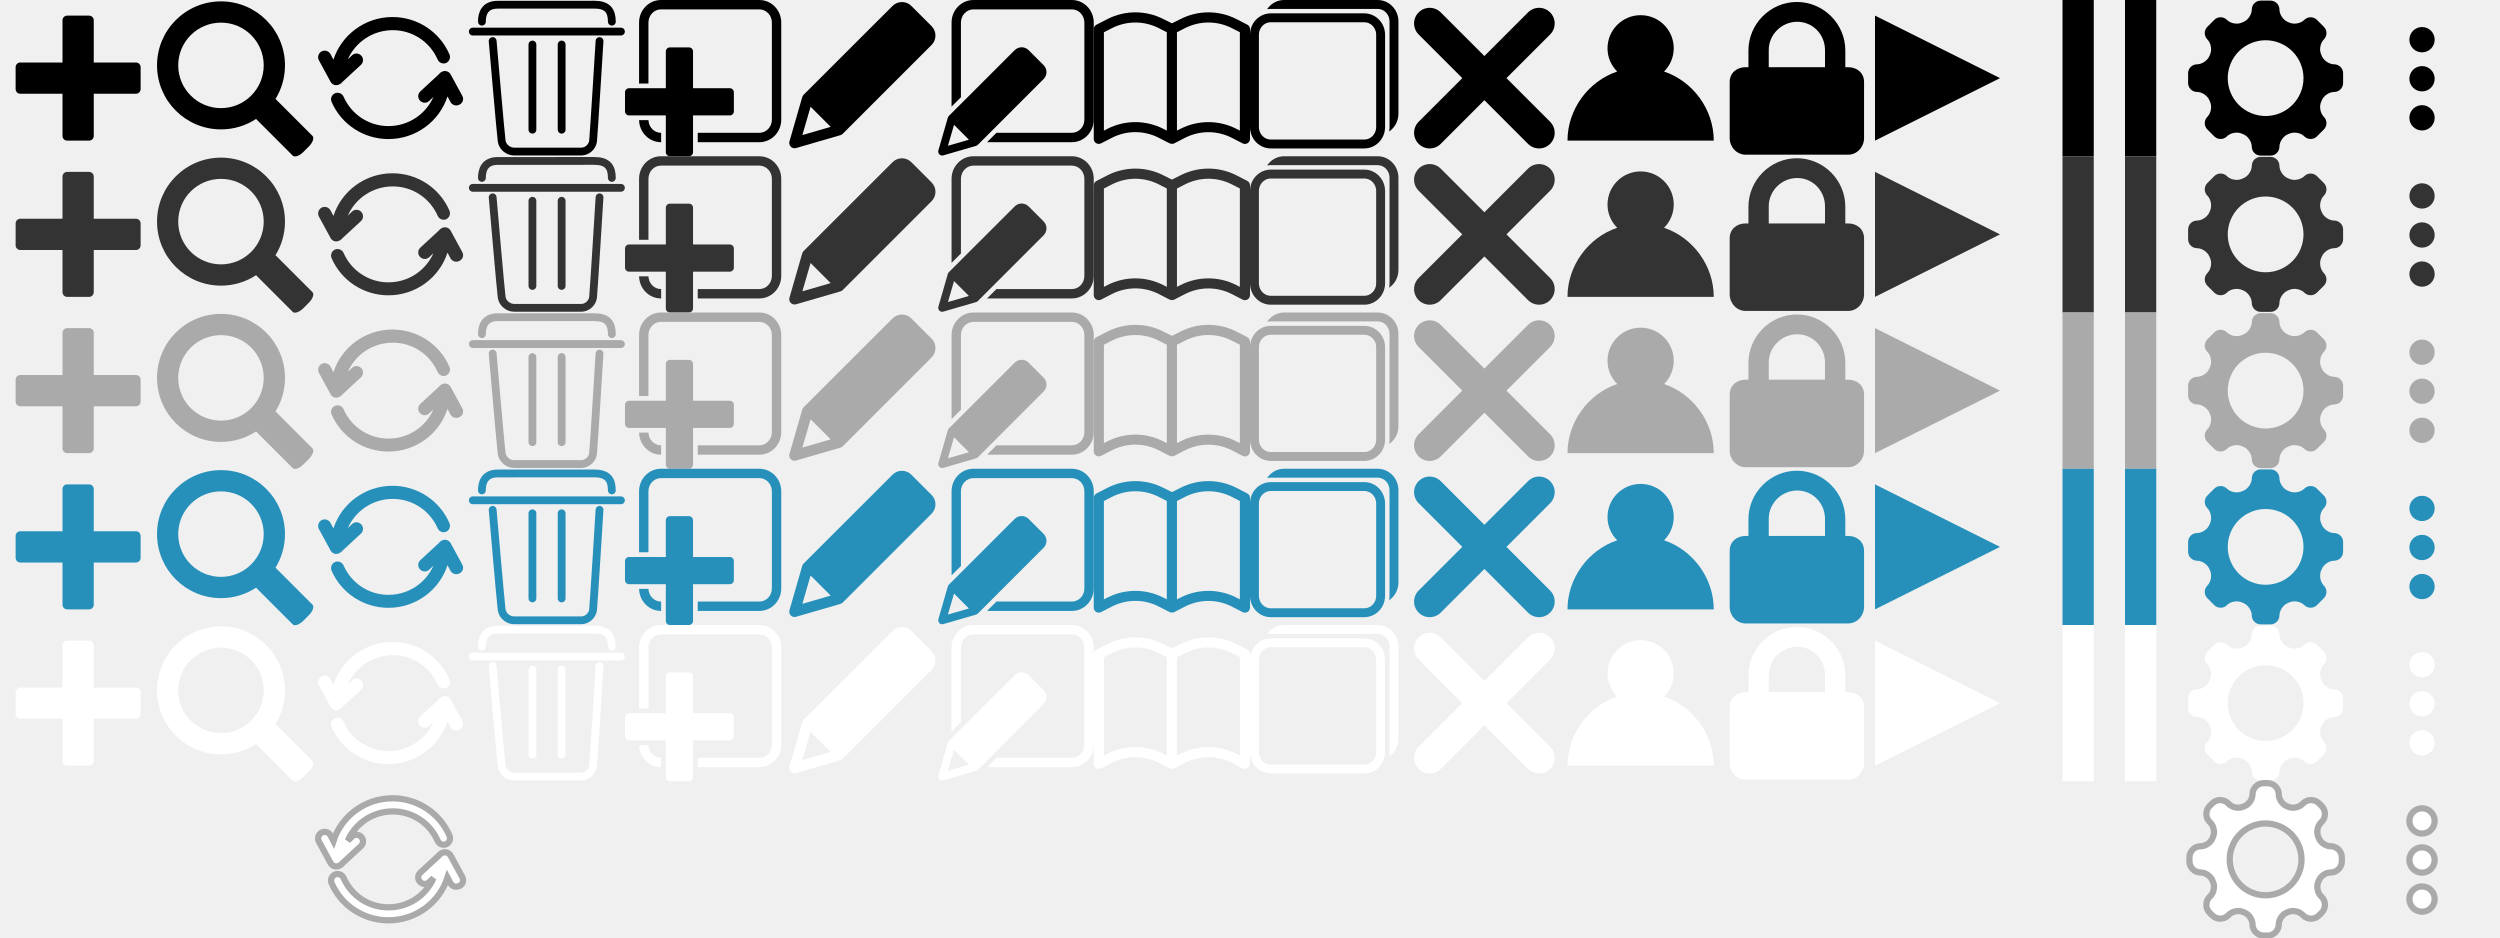
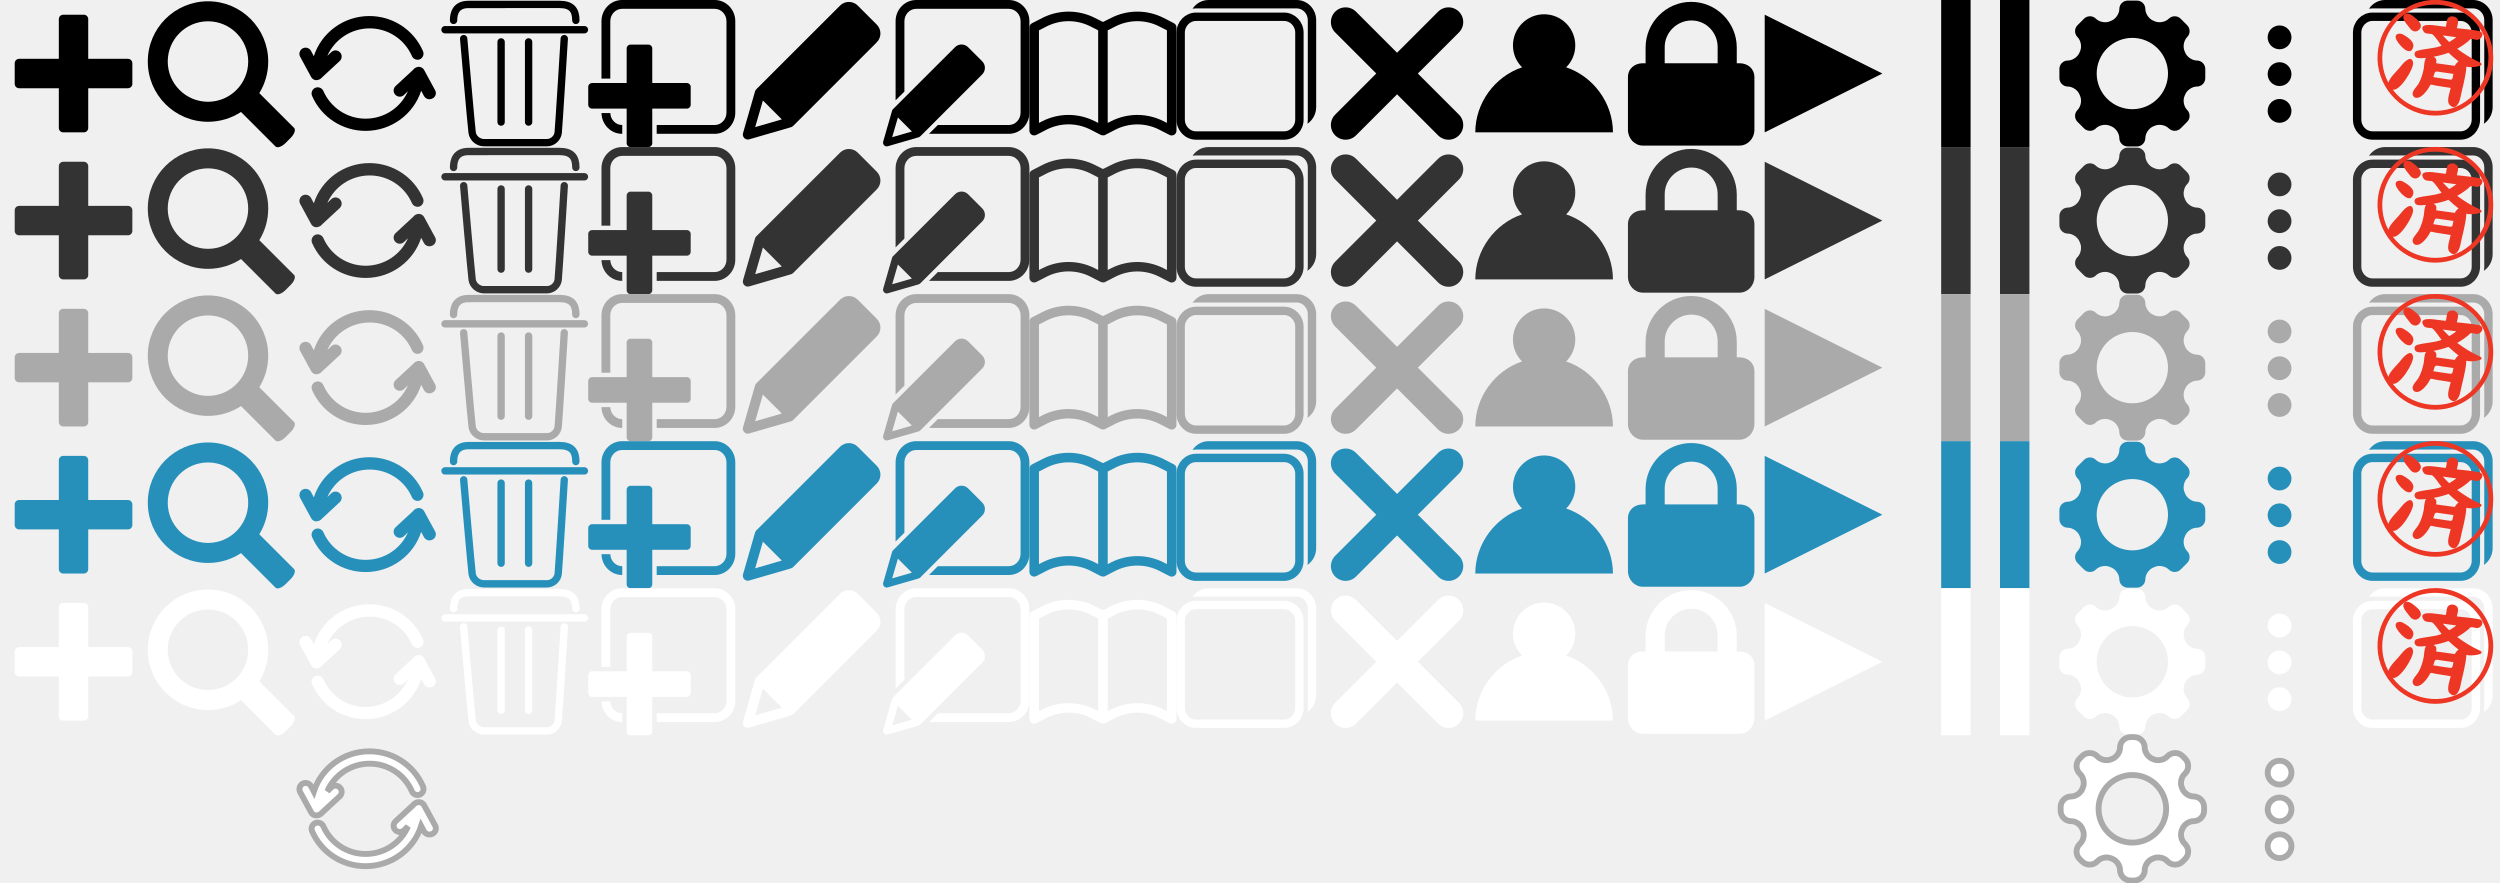
- <svg xmlns="http://www.w3.org/2000/svg" viewBox="0 0 1600 600" width="100%" height="100%">
+ <svg xmlns="http://www.w3.org/2000/svg" viewBox="0 0 1700 600" width="100%" height="100%">
  <g id="icons" fill="currentColor">
    <g>
      <rect x="40" y="10" width="20" height="80" rx="3" ry="3" />
      <rect x="10" y="40" width="80" height="20" rx="3" ry="3" />
    </g>
    <g transform="translate(100 -100)">
      <path d="M87.37,199.62l-23.49-23.49c-6.44,4.21-14.13,6.68-22.43,6.68         c-22.64,0-40.95-18.35-40.95-40.99c0-22.6,18.31-40.94,40.95-40.94         c22.6,0,40.94,18.35,40.94,40.94c0,7.9-2.22,15.27-6.07,21.5l23.66,23.65         c1.25,1.22,0.2,4.25-2.31,6.76l-3.52,3.53         C91.62,199.78,88.59,200.83,87.37,199.62L87.37,199.62z M68.78,141.82         c0-15.11-12.23-27.34-27.34-27.34c-15.11,0-27.38,12.23-27.38,27.34         s12.27,27.38,27.38,27.38C56.55,169.2,68.78,156.93,68.78,141.82z" />
    </g>
    <g transform="translate(200 0)">
      <path d="M87.6 34.7C81.3 20.2 67 10.9 51.2 10.9c-17.7 0-32.7 11.5-37.8 27.3l-1.9-3.6c-1.1-2-3.7-2.8-5.7-1.7S3 36.6 4.1 38.6l7.5 13.8c.6 1.1 1.7 1.9 3 2.1h.7c.8 0 1.6-.3 2.3-.7.6-.3 1.1-.8 1.5-1.3l11.9-11c1.7-1.6 1.8-4.2.2-5.9-1.6-1.7-4.2-1.8-5.9-.2L22.6 38c4.8-11 15.9-18.7 28.8-18.7 12.5 0 23.7 7.4 28.7 18.8.9 2.1 3.4 3.1 5.5 2.2 2-1 3-3.4 2-5.6zm8.3 26.7l-7.5-13.8c-.6-1.1-1.7-1.9-3-2.1-1-.2-2 .1-2.9.6-.6.3-1.2.8-1.6 1.4L69 58.5c-1.7 1.6-1.8 4.2-.2 5.9 1.6 1.7 4.2 1.8 5.9.2l2.7-2.6c-4.8 11-15.9 18.7-28.8 18.7-12.5 0-23.7-7.4-28.7-18.8-.9-2.1-3.4-3.1-5.5-2.2-2.1.9-3.1 3.4-2.2 5.5C18.5 79.7 32.8 89 48.6 89c17.7 0 32.7-11.5 37.8-27.3l1.9 3.6c.8 1.4 2.2 2.2 3.7 2.2.7 0 1.4-.2 2-.5 2.2-1 3-3.6 1.9-5.6z" />
    </g>
    <g transform="translate(300 0)" fill="none" stroke="currentColor" stroke-width="5" stroke-linecap="round">
      <line x1="2.601" y1="20.206" x2="97.398" y2="20.206" />
      <path d="M8.421,13.864c0-4.676,1.465-10.873,10.226-10.844               c6.818,0.022,56.71-0.029,61.664-0.029c8.301,0,11.268,               3.684,11.268,10.873" />
      <path d="M15.299,26.281c0,0,5.161,59.847,5.761,63.939S25.486,97,29.008,97               s39.546,0,43.068,0s7.064-2.926,7.494-6.78s4.129-63.939,               4.129-63.939" />
      <line x1="40.75" y1="28.5" x2="40.75" y2="83" />
      <line x1="59.45" y1="28.5" x2="59.45" y2="83" />
    </g>
    <g transform="translate(400 0)">
      <path d="M67.06,56.46H43.54V32.94c0-1.44-1.17-2.61-2.61-2.61         H28.74c-1.44,0-2.61,1.17-2.61,2.61v23.52H2.61         C1.17,56.46,0,57.63,0,59.07v12.19c0,1.45,1.17,2.61,2.61,2.61         h23.52v23.52c0,1.45,1.17,2.61,2.61,2.61h12.19         c1.44,0,2.61-1.16,2.61-2.61V73.87h23.52c1.45,0,2.61-1.16,2.61-2.61         V59.07C69.67,57.63,68.51,56.46,67.06,56.46z" />
      <path d="M23.128,85h-0.121c-4.321,0-7.845-3.622-7.992-8.13h-6         C9.167,84.687,15.379,91,23.007,91h0.121V85z" />
      <path d="M85.992,0H23.007C15.284,0,9,6.469,9,14.42v39.041h6V14.42         C15,9.777,18.592,6,23.007,6h62.985C90.407,6,94,9.777,94,14.42         v62.16c0,4.643-3.593,8.42-8.008,8.42H46.544v6h39.448         C93.716,91,100,84.531,100,76.58V14.42C100,6.469,93.716,0,85.992,0z" />
    </g>
    <g transform="translate(550 50) scale(1.7) translate(-50 -50)">
      <path d="M77.18,30.44l-7.62-7.62a5,5,0,0,0-7.07,0L29,56.28                a2,2,0,0,0-.51.86L23.68,73.84A2,2,0,0,0,25.6,76.4                a2,2,0,0,0,.56-.08l16.71-4.85a2,2,0,0,0,.86-.51L77.18,37.51                a5,5,0,0,0,0-7.07Zm-48.64,41,3.09-10.66,7.56,7.56Z" />
    </g>
    <g transform="translate(600 0)">
      <path d="M85.99,0H23.01C15.28,0,9,6.47,9,14.42v53.81l6-5.99         V14.42C15,9.78,18.59,6,23.01,6h62.99C90.41,6,94,9.78,94,14.42v62.16         c0,4.64-3.59,8.42-8.01,8.42H37.73l-6,6h54.26         C93.72,91,100,84.53,100,76.58V14.42C100,6.47,93.72,0,85.99,0z" />
      <path d="M67.9,41.69l-9.59-9.59c-2.46-2.46-6.44-2.46-8.9,0L7.25,74.21         c-0.3,0.3-0.52,0.67-0.64,1.08L0.56,96.32         c-0.39,1.33,0.38,2.73,1.71,3.12c0.23,0.07,0.47,0.1,0.7,0.1         c0.24,0,0.48-0.03,0.71-0.1l21.03-6.1c0.41-0.12,0.78-0.34,1.08-0.64         L67.9,50.59C70.36,48.13,70.36,44.15,67.9,41.69z         M6.68,93.3l3.89-13.42l9.52,9.52L6.68,93.3z" />
    </g>
    <g transform="translate(700 0)">
      <path d="M96.75,92.12c-0.52,0-1.01-0.12-1.47-0.36l-6.96-3.58         c-4.61-2.35-9.77-3.59-14.93-3.59s-10.33,1.24-14.93,3.58l-6.97,3.59         l-0.1,0.05l-0.2,0.08l-0.21,0.07l-0.16,0.04l-0.16,0.03h-0.71         c-0.19,0-0.42-0.03-0.64-0.08l-0.17-0.04h-0.11         c-0.16-0.05-0.31-0.11-0.45-0.18l-0.33-0.17h-0.06l-6.63-3.41         c-4.61-2.35-9.77-3.59-14.93-3.59c-5.17,0-10.33,1.24-14.93,3.58         l-6.97,3.59c-0.46,0.23-0.97,0.36-1.49,0.36C1.45,92.1,0,90.65,0,88.86         v-70.2c0-1.22,0.69-2.33,1.8-2.88l6.98-3.59         c5.5-2.8,11.69-4.29,17.87-4.29c6.19,0,12.37,1.48,17.88,4.29l5.5,2.74         l5.49-2.73C61.03,9.38,67.21,7.9,73.4,7.9         c6.19,0,12.37,1.48,17.88,4.29l6.96,3.58c1.09,0.56,1.77,1.66,1.76,2.89         v70.2c0,0.52-0.12,1.04-0.36,1.5         C99.09,91.44,97.98,92.12,96.75,92.12L96.75,92.12z M73.38,78.15         c6.19,0,12.37,1.48,17.88,4.29l2.25,1.15V20.63l-5.19-2.65         c-4.6-2.35-9.76-3.58-14.93-3.58s-10.33,1.24-14.93,3.58l-5.21,2.65         v62.96l2.25-1.15C61.01,79.63,67.19,78.15,73.38,78.15z         M26.62,78.15c6.19,0,12.37,1.48,17.88,4.29l2.25,1.15V20.63l-5.19-2.65         c-4.6-2.35-9.76-3.58-14.93-3.58         c-5.17,0-10.33,1.24-14.93,3.58L6.5,20.63v62.96l2.25-1.15         C14.26,79.63,20.44,78.15,26.62,78.15z" />
    </g>
    <g transform="translate(800 0) scale(0.95)">
      <path fill="none" stroke="currentColor" stroke-width="6" d="M88,85.58C88,91.89,83.07,97,76.99,97H14.01         C7.93,97,3,91.89,3,85.58V23.42C3,17.11,7.93,12,14.01,12         h62.99C83.07,12,88,17.11,88,23.42V85.58z" />
      <path d="M85.99,0H23.01c-4.76,0-8.97,2.46-11.5,6.21         C12.33,6.09,13.16,6,14.01,6h9h53.99h9C90.41,6,94,9.78,94,14.42v9         v53.16v9c0,1.03-0.1,2.03-0.27,3.01c3.78-2.59,6.27-7,6.27-12.01         V14.42C100,6.47,93.72,0,85.99,0z" />
    </g>
    <g transform="translate(900 0)">
      <path fill="none" stroke="currentColor" stroke-width="20" stroke-linecap="round" d="M85 15L15 85M15 15l70 70" />
    </g>
    <g transform="translate(1000 0)">
      <path d="M64.992 45.781c3.831-3.834 6.2-9.064 6.2-14.912         0-11.704-9.487-21.16-21.192-21.16-11.704 0-21.192 9.504-21.192 21.208         0 5.848 2.369 11.021 6.2 14.855C16.515 51.99 3.198 70 3.198         90h93.605c0-20-13.32-38.002-31.811-44.219z" />
    </g>
    <g transform="translate(1100 0)">
      <path d="M82.81 43H81V32.256C81 15.237 67.02 1.264 50         1.264c-17.019 0-31 14.063-31 31.08V43h-1.809C11.469 43 7 46.704         7 52.493v35.814C7 94.096 11.469 99 17.191 99H82.81C88.531 99 93 94.096 93         88.308V52.493C93 46.704 88.531 43 82.81 43zM32 33v-.976c0-9.958         8.273-18.094 18.232-18.094C60.19 13.931 68 22.097 68         32.056V43H32V33z" />
    </g>
    <g transform="translate(1200 0)">
      <path d="M0 10l80 40l-80 40v-60" />
    </g>
    <g transform="translate(1300 0)">
      <path d="M20 0h20v100h-20v-100M60 0h20v100h-20v-100" />
    </g>
    <g transform="translate(1400 0)">
      <path d="M25.14,87.37c-2.23,2.14-5.81,2.11-8-0.08l-4.43-4.43         c-2.19-2.19-2.23-5.75-0.08-8l0.19-0.19c2.14-2.23,2.93-6.34,1.73-9.22         l-0.54-1.3c-1.19-2.86-4.63-5.23-7.75-5.29l-0.27-0.01         c-3.09-0.06-5.6-2.61-5.6-5.71l0-6.27c0-3.09,2.49-5.65,5.6-5.71         l0.27-0.01c3.09-0.06,6.55-2.42,7.75-5.29l0.54-1.3         c1.19-2.86,0.42-6.98-1.73-9.22l-0.19-0.19         c-2.14-2.23-2.11-5.81,0.08-8l4.43-4.43c2.19-2.19,5.75-2.23,8-0.08         l0.19,0.19c2.23,2.14,6.34,2.93,9.22,1.73l1.3-0.54         c2.86-1.19,5.23-4.63,5.29-7.75l0.01-0.27c0.06-3.09,2.61-5.6,5.71-5.6         l6.27,0c3.09,0,5.65,2.49,5.71,5.6l0.01,0.27         c0.06,3.09,2.42,6.55,5.29,7.75l1.29,0.54c2.86,1.19,6.98,0.42,9.22-1.73         l0.2-0.19c2.23-2.14,5.81-2.11,7.99,0.08l4.43,4.43         c2.19,2.19,2.23,5.75,0.08,8l-0.19,0.19c-2.14,2.23-2.93,6.34-1.73,9.22         l0.54,1.3c1.19,2.86,4.64,5.23,7.75,5.29l0.27,0.01         c3.09,0.06,5.6,2.61,5.6,5.71v6.27c0,3.09-2.49,5.65-5.6,5.71l-0.27,0.01         c-3.09,0.06-6.56,2.42-7.75,5.29l-0.54,1.29         c-1.19,2.86-0.42,6.98,1.73,9.22l0.19,0.2c2.14,2.23,2.11,5.81-0.08,7.99         l-4.43,4.43c-2.19,2.19-5.75,2.23-8,0.08l-0.19-0.19         c-2.23-2.14-6.34-2.93-9.22-1.73l-1.3,0.54         c-2.86,1.19-5.23,4.64-5.29,7.75l-0.01,0.27c-0.06,3.09-2.61,5.6-5.71,5.6         h-6.27         c-3.09,0-5.65-2.49-5.71-5.6l-0.01-0.27c-0.06-3.09-2.42-6.56-5.29-7.75         l-1.3-0.54c-2.86-1.19-6.98-0.42-9.22,1.73L25.14,87.37z         M40.72,72.4c12.37,5.13,26.55-0.75,31.67-13.12         c5.13-12.37-0.75-26.55-13.12-31.67c-12.37-5.12-26.55,0.75-31.67,13.12         C22.48,53.09,28.35,67.27,40.72,72.4z" />
    </g>
    <g transform="translate(1500 0)">
      <circle cx="50.1" cy="50.4" r="8.1" />
      <circle cx="50.1" cy="25.4" r="8.1" />
      <circle cx="50.1" cy="75.4" r="8.1" />
    </g>
+     <g transform="translate(1600 0) scale(0.95)">
+       <path fill="none" stroke="currentColor" stroke-width="6" d="M88,85.58C88,91.89,83.07,97,76.99,97H14.01         C7.93,97,3,91.89,3,85.58V23.42C3,17.11,7.93,12,14.01,12         h62.99C83.07,12,88,17.11,88,23.42V85.58z" />
+       <path d="M85.99,0H23.01c-4.76,0-8.97,2.46-11.5,6.21         C12.33,6.09,13.16,6,14.01,6h9h53.99h9C90.41,6,94,9.78,94,14.42v9         v53.16v9c0,1.03-0.1,2.03-0.27,3.01c3.78-2.59,6.27-7,6.27-12.01         V14.42C100,6.47,93.72,0,85.99,0z" />
+       <path fill="#EE3624" transform="scale(1.1) translate(0 -10)" d="M39.27,40.21c-1.6,8.2-10.46-1.98-11.37-5.31         c-0.89-3.27,2.83-3.5,4.76-2.42         C35.12,33.87,39.92,36.85,39.27,40.21         C39.11,41,39.53,38.87,39.27,40.21z         M81.94,30.16c4.2,0.82,2.01,6.22-1.8,5.72         c-0.94-0.12-2.65-0.72-3.57-0.47c-2.59,2.51-5.6,4.57-8.73,6.34         c4.44,3.31,9.33,6.37,14.38,8.67c5.61,2.58-5.83,4.03-8.4,2.9         c-0.38,6.83-2.7,13.99-4.01,20.7c-0.62,3.18-3.29,8.31-7.07,4.02         c-2.02-2.3,0.37-8.22,0.87-10.83c-3.26-0.51-6.52-1.01-9.78-1.52         c-0.65-0.1-2.8-0.83-3.42-0.53c-1.45,2.86-3.36,5.58-5.99,7.47         c-1.8,1.31-4.66,1.81-5.51-0.94c-0.74-2.4,2.76-5.33,3.82-7.27         c1.62-2.95,2.65-6.19,3.29-9.49c0.43-2.2,0.27-5.38,1.52-7.29         c-1.74,0.15-3.7,0.42-5.44,0.08c-2.26-0.44-2.88-3.81-0.52-4.6         c5.25-1.6,10.81-1.34,16.11-3.36c-1.16-1.28-4.94-7.42-6.53-7.64         c-1.43-0.19-4.1-0.06-5.05-1.42c-4.21-6.05,6.37-4.29,8.5-4.02         c1.89,0.24,3.77,0.49,5.66,0.73c0.42,0.05,0.72-3.82,0.98-4.35         c0.61-3.13,5.17-3.13,6.72-0.75c1.04,1.61-0.04,4.33-0.38,6.03         C72.34,28.92,77.23,29.24,81.94,30.16         C83.74,30.51,81.88,30.15,81.94,30.16z         M58.46,33.04c1.34,1.49,2.74,2.92,4.19,4.3         c1.62-0.95,3.19-1.98,4.68-3.13C64.37,33.83,61.42,33.43,58.46,33.04z         M65.38,58.08c-2.56-0.36-5.13-0.73-7.69-1.09         c-4.48-0.64-4.12-1.24-5.4,3.19c2.93,0.45,5.86,0.89,8.79,1.34         C65.11,62.14,64.59,62.13,65.38,58.08z         M62.18,44.31         c-3.16,1.22-6.47,2.02-9.79,2.62c2.03,0.81,2.11,2.37,1.74,4.22         c2.92,0.4,5.85,0.8,8.77,1.21c1.13,0.16,2.26,0.31,3.39,0.47         c-0.1-0.01,1.51-2.63,2.5-2.85C66.5,48.2,64.26,46.34,62.18,44.31         C59.38,45.39,63.02,41.05,62.18,44.31z         M37.02,28.33         c1.35,2,3.97,3.03,5.92,1.12c3.16-3.07-0.33-6.21-2.77-8.13         c-1.49-1.18-4.56-3.68-6.52-1.95C30.84,21.99,35.57,26.17,37.02,28.33         C37.82,29.52,36.32,27.29,37.02,28.33z         M90.6,54.78C86.93,73.54,69.07,86.9,50.04,85.05         C30.05,83.12,14.7,65.09,16.06,45.04         C17.39,25.57,34.06,9.9,53.6,9.9C76.95,9.9,95.08,31.82,90.6,54.78         C87.15,72.43,92.52,44.91,90.6,54.78z         M82.38,28.21         C72.37,13.35,51.97,8.56,36.42,17.49c-15.99,9.18-22.08,29.96-13.39,46.3         c1.15-3.85,5.83-7.61,8.22-10.84         c1.26-1.71,7.01-8.07,7.88-2.13c0.56,3.82-8.59,18.75-13.23,17.51         c11.01,14.71,32.31,18.2,47.41,7.74         C88.71,65.43,92.86,43.78,82.38,28.21         C77.21,20.53,87.55,35.89,82.38,28.21z" />
+     </g>
  </g>
  <use y="100" href="#icons" color="#333" />
  <use y="200" href="#icons" color="#AAA" />
  <use y="300" href="#icons" color="#2690BA" />
  <use y="400" href="#icons" color="white" />
  <g transform="translate(200 500)">
    <path fill="white" stroke="#AAA" stroke-width="4" d="M87.6 34.7C81.3 20.2 67 10.9 51.2 10.9c-17.7 0-32.7 11.5-37.8       27.3l-1.9-3.6c-1.1-2-3.7-2.8-5.7-1.7S3 36.6 4.1 38.6l7.5 13.8c.6 1.1 1.7       1.9 3 2.1h.7c.8 0 1.6-.3 2.3-.7.6-.3 1.1-.8 1.5-1.3l11.9-11c1.7-1.6       1.8-4.2.2-5.9-1.6-1.7-4.2-1.8-5.9-.2L22.6 38c4.8-11 15.9-18.7 28.8-18.7       12.5 0 23.7 7.4 28.7 18.8.9 2.1 3.4 3.1 5.5 2.2 2-1 3-3.4 2-5.6zm8.3       26.7l-7.5-13.8c-.6-1.1-1.7-1.9-3-2.1-1-.2-2 .1-2.9.6-.6.3-1.2.8-1.6 1.4L69       58.5c-1.7 1.6-1.8 4.2-.2 5.9 1.6 1.7 4.2 1.8 5.9.2l2.7-2.6c-4.8 11-15.9       18.7-28.8 18.7-12.5 0-23.7-7.4-28.7-18.8-.9-2.1-3.4-3.1-5.5-2.2-2.1.9-3.1       3.4-2.2 5.5C18.5 79.7 32.8 89 48.6 89c17.7 0 32.7-11.5 37.8-27.3l1.9       3.6c.8 1.4 2.2 2.2 3.7 2.2.7 0 1.4-.2 2-.5 2.2-1 3-3.6 1.9-5.6z" />
  </g>
  <g transform="translate(1400 500)">
    <path fill="white" stroke="#AAA" stroke-width="4" d="M25.94,85.93c-2.81,2.72-7.31,2.69-10.08-0.08l-1.71-1.71          c-2.76-2.76-2.79-7.27-0.07-10.08l0.69-0.71          c2.04-2.1,2.78-5.99,1.65-8.72l-0.51-1.23c-1.12-2.71-4.41-4.95-7.32-5          l-0.29,0c-3.9-0.07-7.06-3.27-7.06-7.19l0-2.42          c0-3.9,3.15-7.12,7.06-7.19l0.29-0.01c2.92-0.05,6.19-2.27,7.32-5          l0.51-1.23c1.12-2.71,0.37-6.63-1.64-8.71l-0.7-0.73          c-2.72-2.81-2.69-7.31,0.08-10.08l1.71-1.71          c2.76-2.76,7.27-2.79,10.08-0.07l0.71,0.69          c2.1,2.04,5.99,2.78,8.72,1.65l1.23-0.51c2.71-1.12,4.95-4.41,5-7.32          l0-0.29c0.07-3.9,3.27-7.06,7.19-7.06l2.42,0          c3.9,0,7.12,3.15,7.19,7.06l0,0.29c0.05,2.92,2.27,6.19,5,7.32          l1.23,0.51c2.71,1.12,6.63,0.37,8.71-1.64l0.73-0.7          c2.81-2.72,7.31-2.69,10.08,0.08l1.71,1.71          c2.76,2.76,2.79,7.27,0.07,10.08l-0.69,0.71          c-2.04,2.1-2.78,5.99-1.65,8.72l0.51,1.23          c1.13,2.71,4.41,4.95,7.32,5l0.29,0.01c3.9,0.07,7.06,3.27,7.06,7.19          v2.42c0,3.9-3.15,7.12-7.05,7.19l-0.29,0          c-2.92,0.05-6.19,2.27-7.32,5l-0.51,1.23c-1.12,2.71-0.37,6.63,1.64,8.71          l0.7,0.73c2.72,2.81,2.69,7.31-0.08,10.08l-1.71,1.71          c-2.76,2.76-7.27,2.79-10.08,0.07l-0.71-0.69          c-2.1-2.04-5.99-2.78-8.72-1.65l-1.23,0.51c-2.71,1.13-4.95,4.41-5,7.32          l0,0.29c-0.07,3.9-3.27,7.06-7.19,7.06h-2.42c-3.9,0-7.12-3.15-7.19-7.05          l-0.01-0.29c-0.05-2.92-2.27-6.19-5-7.32l-1.23-0.51          c-2.71-1.12-6.63-0.37-8.71,1.64L25.94,85.93z M41.21,71.22          c11.72,4.86,25.16-0.71,30.01-12.43c4.86-11.72-0.71-25.16-12.43-30.01          c-11.72-4.85-25.16,0.71-30.01,12.43          C23.92,52.93,29.49,66.37,41.21,71.22z" />
  </g>
  <g transform="translate(1500 500)" fill="white" stroke="#AAA" stroke-width="4">
    <circle cx="50.1" cy="50.4" r="8.1" />
    <circle cx="50.1" cy="25.4" r="8.1" />
    <circle cx="50.1" cy="75.4" r="8.1" />
  </g>
  <view id="search-grey" viewBox="100 200 100 100" />
  <view id="user-grey" viewBox="1000 200 100 100" />
  <view id="lock-grey" viewBox="1100 200 100 100" />
</svg>
